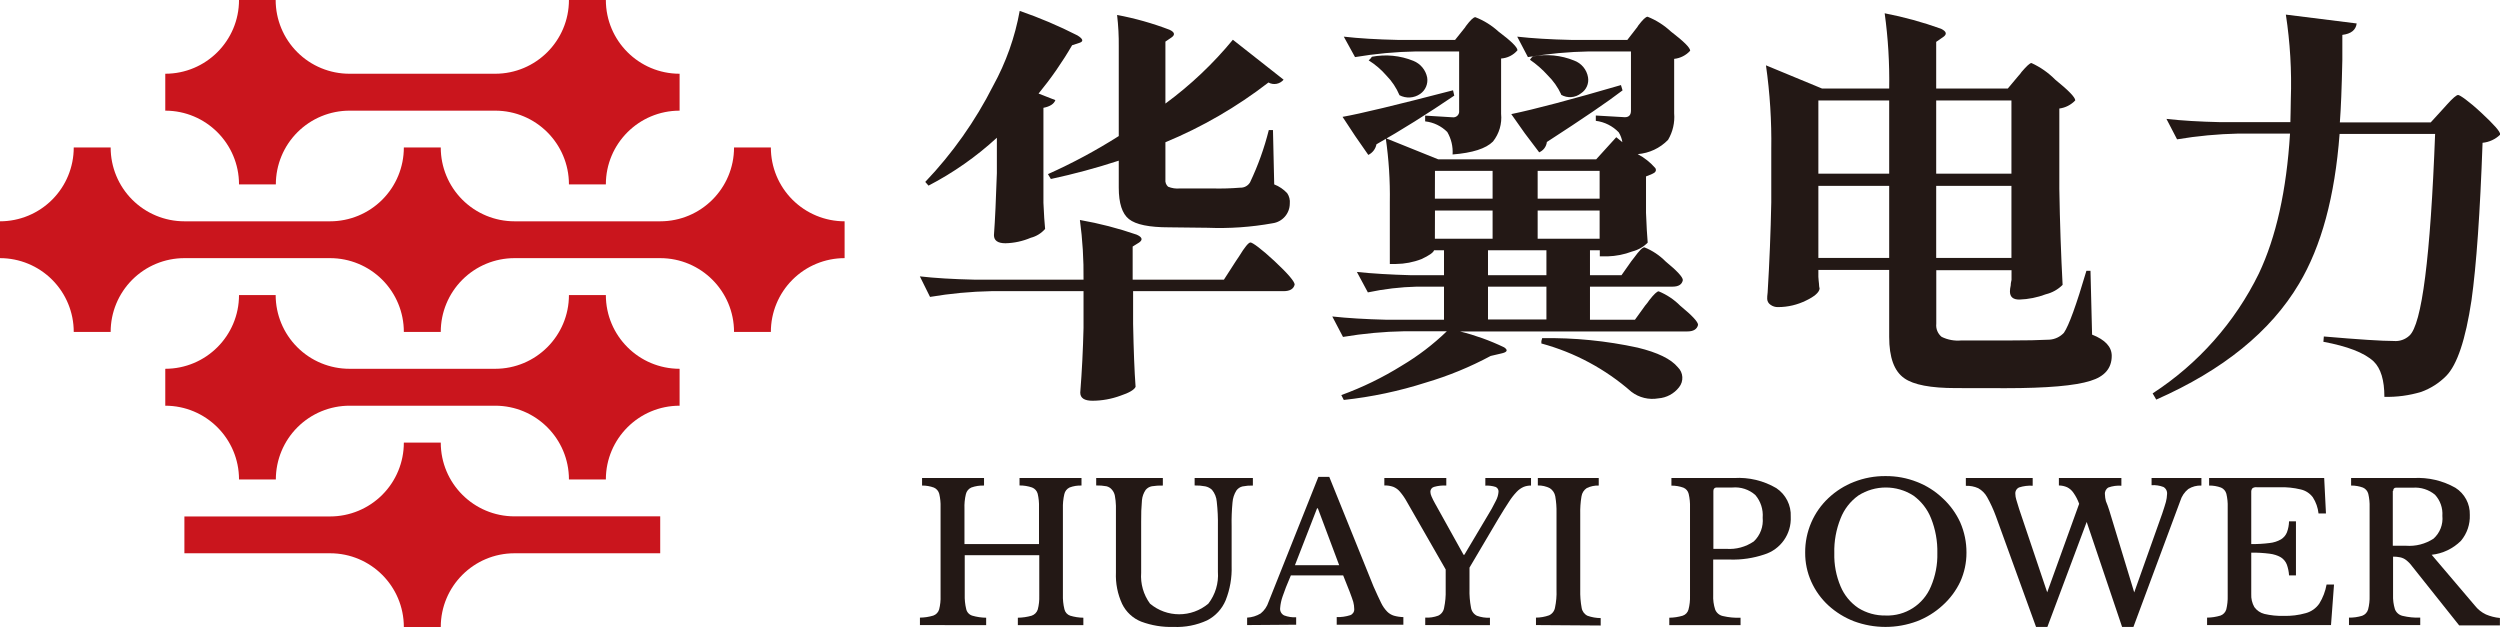
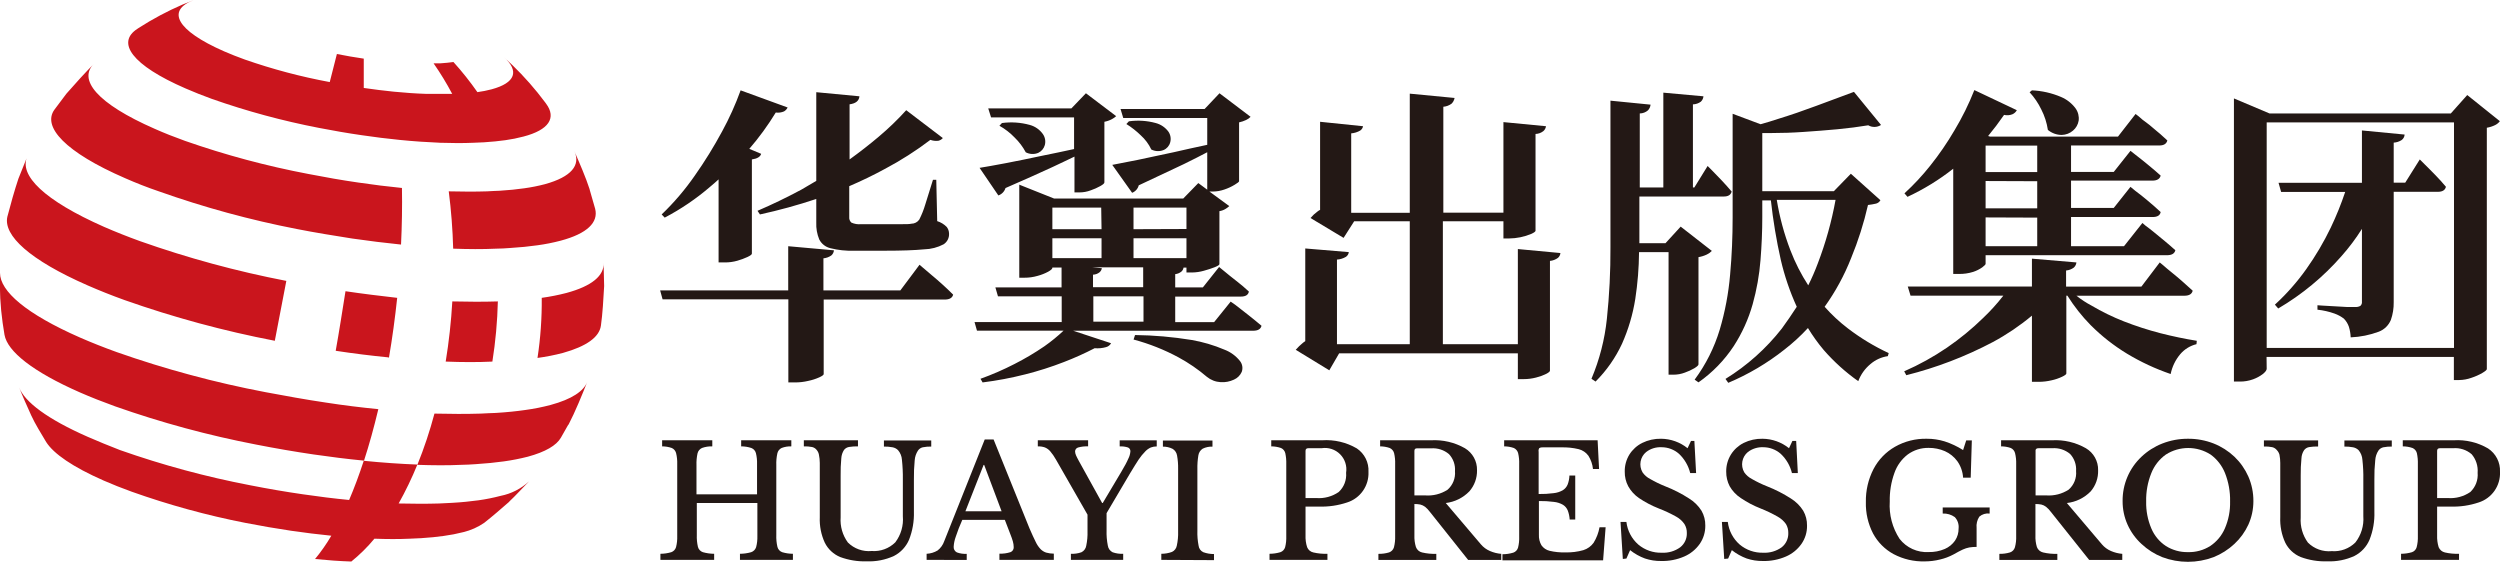
- <svg xmlns="http://www.w3.org/2000/svg" viewBox="0 0 282.41 70.82">
+ <svg xmlns="http://www.w3.org/2000/svg" viewBox="0 0 377.72 84.82">
  <defs>
    <style>.cls-1{fill:#ca151d;}.cls-2{fill:#231815;}</style>
  </defs>
  <g id="图层_2" data-name="图层 2">
    <g id="图层_1-2" data-name="图层 1">
-       <path class="cls-1" d="M49.79,50H45.62a8.33,8.33,0,0,1-8.33,8.34H20.83v4.16H37.29a8.33,8.33,0,0,1,8.33,8.33h4.17a8.33,8.33,0,0,1,8.33-8.33H74.58V58.33H58.12A8.33,8.33,0,0,1,49.79,50Z" />
-       <path class="cls-1" d="M68.44,33.33H64.27a8.33,8.33,0,0,1-8.33,8.33H39.48a8.33,8.33,0,0,1-8.34-8.33H27a8.33,8.33,0,0,1-8.33,8.33v4.17A8.33,8.33,0,0,1,27,54.16h4.16a8.33,8.33,0,0,1,8.34-8.33H55.94a8.33,8.33,0,0,1,8.33,8.33h4.17a8.33,8.33,0,0,1,8.33-8.33V41.66A8.33,8.33,0,0,1,68.44,33.33Z" />
-       <path class="cls-1" d="M27,20.83h4.16a8.33,8.33,0,0,1,8.34-8.33H55.94a8.33,8.33,0,0,1,8.33,8.33h4.17a8.33,8.33,0,0,1,8.33-8.33V8.33A8.33,8.33,0,0,1,68.44,0H64.27a8.33,8.33,0,0,1-8.33,8.33H39.48A8.33,8.33,0,0,1,31.14,0H27a8.33,8.33,0,0,1-8.33,8.33V12.5A8.33,8.33,0,0,1,27,20.83Z" />
-       <path class="cls-1" d="M87.08,16.66H82.92A8.34,8.34,0,0,1,74.58,25H58.12a8.33,8.33,0,0,1-8.33-8.34H45.62A8.33,8.33,0,0,1,37.29,25H20.83a8.33,8.33,0,0,1-8.33-8.34H8.33A8.33,8.33,0,0,1,0,25v4.16A8.33,8.33,0,0,1,8.33,37.5H12.5a8.33,8.33,0,0,1,8.33-8.34H37.29a8.33,8.33,0,0,1,8.33,8.34h4.17a8.33,8.33,0,0,1,8.33-8.34H74.58a8.34,8.34,0,0,1,8.34,8.34h4.16a8.33,8.33,0,0,1,8.33-8.34V25A8.33,8.33,0,0,1,87.08,16.66Z" />
-       <path class="cls-2" d="M123.42,45.27c-.92,0-1.39-.3-1.39-.92.19-2.4.31-4.84.37-7.3V32.89H112a47,47,0,0,0-6.94.65l-1.15-2.32q2.53.29,6.14.37H122.4a46,46,0,0,0-.41-6.74,41.48,41.48,0,0,1,6.42,1.66c.62.28.71.57.28.88l-.74.46v3.74h10.31l1.34-2.08c.09-.12.21-.3.37-.55.64-1.05,1.07-1.57,1.29-1.57s1.22.71,2.73,2.12,2.26,2.3,2.26,2.64c-.12.49-.54.74-1.25.74H128v3.7c.06,3,.15,5.36.28,7.11q-.24.51-1.71,1A9.26,9.26,0,0,1,123.42,45.27Zm-9.84-17.79c-.87,0-1.3-.31-1.3-.92.13-1.73.23-4.07.33-7v-4a35.81,35.81,0,0,1-7.72,5.41l-.37-.42a45.49,45.49,0,0,0,7.67-10.86,27.72,27.72,0,0,0,3-8.46A51,51,0,0,1,121.71,4c.65.4.72.68.23.84l-.83.27a41.28,41.28,0,0,1-3.79,5.46l1.9.74c-.16.43-.6.72-1.35.87v9.29c0,.37,0,.85,0,1.44.06,1.32.12,2.31.19,2.95a3.18,3.18,0,0,1-1.62,1A7.73,7.73,0,0,1,113.58,27.48Zm18.48-1.8q-3.37,0-4.53-.93c-.77-.61-1.15-1.8-1.15-3.55V18.15a76.55,76.55,0,0,1-7.67,2.07l-.33-.55a62.45,62.45,0,0,0,8-4.3V5.3a27.75,27.75,0,0,0-.19-3.61,34.17,34.17,0,0,1,5.92,1.67c.59.27.66.57.23.87l-.69.47v7a42.3,42.3,0,0,0,7.62-7.21L145,9a1.36,1.36,0,0,1-1.71.32,51,51,0,0,1-11.64,6.75v4.21a.93.93,0,0,0,.3.81,2.81,2.81,0,0,0,1.32.2H137a30,30,0,0,0,3.1-.09,1.23,1.23,0,0,0,1.11-.6,31.67,31.67,0,0,0,2.12-5.91h.47l.14,6.14a3.92,3.92,0,0,1,1.47,1A1.75,1.75,0,0,1,145.7,23a2.25,2.25,0,0,1-1.94,2.22,33.7,33.7,0,0,1-7.35.51Z" />
-       <path class="cls-2" d="M151.8,45.18l-.28-.55a36.5,36.5,0,0,0,6.84-3.33,27.64,27.64,0,0,0,5.08-3.88h-4.8a46.64,46.64,0,0,0-6.93.64l-1.21-2.31q2.55.28,6.15.37h6.47V32.38h-3.05a30.17,30.17,0,0,0-5.55.65l-1.24-2.31q2.53.27,6.14.37h3.7V28.27H162c-.09.27-.57.6-1.43,1a8.14,8.14,0,0,1-2.87.55H157v-7a45.27,45.27,0,0,0-.46-7.21L162.47,18h17.84l2.27-2.5.69.56a3,3,0,0,0-.41-1.11,4.34,4.34,0,0,0-2.59-1.3v-.6l3.28.19c.46,0,.69-.25.69-.74V5.81h-4.71a46.64,46.64,0,0,0-6.93.64l-1.21-2.31q2.55.29,6.15.37h6.29l1-1.29a1.61,1.61,0,0,0,.23-.33c.49-.64.84-1,1.06-1a8.49,8.49,0,0,1,2.63,1.67c1.45,1.11,2.18,1.83,2.18,2.17a2.83,2.83,0,0,1-1.81.92v6.15a5.06,5.06,0,0,1-.69,3A5.36,5.36,0,0,1,185,17.41,6.93,6.93,0,0,1,187,19c.15.28,0,.5-.37.65l-.69.28v2.59c0,.4,0,.91,0,1.52.06,1.48.12,2.61.19,3.37a3.71,3.71,0,0,1-1.76,1,8.46,8.46,0,0,1-2.77.55h-.88v-.69h-1.11v2.82h3.56l1.11-1.58c.06-.09.17-.23.32-.41.56-.77.94-1.16,1.16-1.16a7.11,7.11,0,0,1,2.4,1.6c1.29,1.06,1.94,1.76,1.94,2.1-.09.49-.48.74-1.15.74h-9.34v3.74h5.08l1.16-1.61a5,5,0,0,0,.46-.6c.53-.68.88-1,1.06-1a7.37,7.37,0,0,1,2.45,1.64c1.33,1.09,2,1.81,2,2.15-.12.49-.52.74-1.2.74h-25.7a25.81,25.81,0,0,1,5,1.8q.69.47-.33.69l-1.2.28a38.42,38.42,0,0,1-7.3,3A47,47,0,0,1,151.8,45.18Zm2.77-27.68-1.48-2.13-1.43-2.17q2.91-.51,12.48-3l.14.6q-4.58,3.11-8.79,5.5A1.69,1.69,0,0,1,154.57,17.5Zm9.52-.05a4.45,4.45,0,0,0-.6-2.54,4.17,4.17,0,0,0-2.5-1.2v-.65l3.1.19a.66.66,0,0,0,.74-.74V5.81H160a46.64,46.64,0,0,0-6.93.64L151.8,4.14q2.53.29,6.14.37h6.43l1-1.25a1.79,1.79,0,0,0,.23-.32c.49-.65.85-1,1.06-1a8.37,8.37,0,0,1,2.61,1.62c1.44,1.08,2.15,1.78,2.15,2.12a2.65,2.65,0,0,1-1.85.93v6.24a4.33,4.33,0,0,1-.92,3.14C167.85,16.79,166.34,17.27,164.09,17.45Zm-6-6.7a7.14,7.14,0,0,0-1.48-2.22,8.83,8.83,0,0,0-2-1.71l.19-.18.18-.23a8.32,8.32,0,0,1,4.67.46,2.56,2.56,0,0,1,1.57,1.89,1.89,1.89,0,0,1-.79,1.85A2.26,2.26,0,0,1,158.08,10.75Zm4,11.69h6.52V19.3H162.1Zm0,4.53h6.52V23.78H162.1Zm6,4.12h6.6V28.27h-6.6Zm0,5h6.6V32.38h-6.6Zm5.77-18.9-1.61-2.13-1.53-2.17q4-.83,12.39-3.28l.18.6q-2.4,1.85-8.55,5.83A1.44,1.44,0,0,1,173.84,17.22Zm2.5-6.52a7.37,7.37,0,0,0-1.53-2.17,11.25,11.25,0,0,0-2-1.75l.13-.19.19-.18a8.25,8.25,0,0,1,4.67.46,2.44,2.44,0,0,1,1.57,1.89,1.8,1.8,0,0,1-.79,1.81A2,2,0,0,1,176.34,10.7ZM173.7,22.44h7V19.3h-7Zm0,4.53h7V23.78h-7Zm10.59,17.29a25.55,25.55,0,0,0-10.17-5.46l0-.27.09-.33A47.08,47.08,0,0,1,185,39.27q3.38.82,4.53,2.21a1.68,1.68,0,0,1,.14,2.27A3.26,3.26,0,0,1,187.34,45,3.91,3.91,0,0,1,184.29,44.26Z" />
-       <path class="cls-2" d="M220.94,43.84q-4.26,0-5.82-1.11c-1.15-.8-1.71-2.35-1.71-4.67V30.49h-8v.78c0,.25.05.51.07.79a2.28,2.28,0,0,0,.07.55c-.06.43-.57.88-1.53,1.34a7.13,7.13,0,0,1-3.14.74,1.36,1.36,0,0,1-.9-.28.81.81,0,0,1-.35-.64c0-.16,0-.4.05-.74q.31-5.09.41-10.17v-6a60.69,60.69,0,0,0-.6-9.48L205.82,10h7.59a55.08,55.08,0,0,0-.51-8.5,43,43,0,0,1,6.37,1.75q.93.46.24.93l-.79.55V10h8.09L228,8.58a3.13,3.13,0,0,0,.37-.46c.56-.65.93-1,1.11-1A9.07,9.07,0,0,1,232.17,9c1.51,1.22,2.26,2,2.26,2.34a3,3,0,0,1-1.8.92v9.06c.06,3.82.19,7.44.37,10.86a4,4,0,0,1-1.89,1.06,9.3,9.3,0,0,1-3,.6c-.71,0-1.06-.3-1.06-.92q0-.28.09-.69c0-.25.06-.45.09-.61v-1.1h-8.5v6.05a1.68,1.68,0,0,0,.6,1.48,4.16,4.16,0,0,0,2.22.41H227q2.78,0,4.53-.09a2.45,2.45,0,0,0,1.62-.78q.83-1.2,2.54-7h.46l.18,7.21q2.22.87,2.22,2.4,0,2.09-2.4,2.82-2.59.83-9.57.83ZM205.41,19.62h8V11.35h-8Zm0,9.52h8V21h-8Zm13.31-9.52h8.5V11.35h-8.5Zm0,9.52h8.5V21h-8.5Z" />
-       <path class="cls-2" d="M243.58,45.14l-.41-.7a33.93,33.93,0,0,0,12-13.54q2.93-6.19,3.52-15.81h-5.83a48.21,48.21,0,0,0-6.93.65l-1.2-2.31q2.53.29,6.15.37h7.85c0-.55.05-1.42.05-2.59a51.52,51.52,0,0,0-.56-9.56l8,1q-.14,1.11-1.62,1.29c0,.65,0,1.59,0,2.82q-.1,4.75-.28,7.07h10.26l1.39-1.52.46-.51c.64-.71,1.06-1.07,1.25-1.07s1.17.66,2.61,2,2.15,2.13,2.15,2.47a3.3,3.3,0,0,1-2,.93q-.42,11.87-1.25,17.79-1,6.66-2.86,8.55a7.62,7.62,0,0,1-2.82,1.8,13.32,13.32,0,0,1-4.16.56c0-1.88-.4-3.21-1.21-4-1.07-1-3-1.72-5.68-2.22l.05-.6q5.91.51,7.9.51a2.3,2.3,0,0,0,1.76-.6q2.12-1.89,2.91-22.79H264.29q-.8,10.59-4.58,16.92Q254.91,40.14,243.58,45.14Z" />
-       <path class="cls-2" d="M103.92,70.61v-.84a5.44,5.44,0,0,0,1.51-.23,1.05,1.05,0,0,0,.66-.7,5.43,5.43,0,0,0,.16-1.53v-10a5.81,5.81,0,0,0-.15-1.53,1.06,1.06,0,0,0-.6-.7,3.77,3.77,0,0,0-1.34-.23V54h7v.85a3.88,3.88,0,0,0-1.43.22,1.08,1.08,0,0,0-.62.75,6,6,0,0,0-.16,1.64v4h8.42V57.3a5.81,5.81,0,0,0-.15-1.53,1.05,1.05,0,0,0-.63-.7,4.24,4.24,0,0,0-1.42-.23V54h7v.85a3.41,3.41,0,0,0-1.35.22,1.09,1.09,0,0,0-.59.75,6.47,6.47,0,0,0-.16,1.64v9.71a6.14,6.14,0,0,0,.17,1.65,1,1,0,0,0,.65.73,5.4,5.4,0,0,0,1.49.23v.84h-7.4v-.84a5.86,5.86,0,0,0,1.56-.23,1.09,1.09,0,0,0,.69-.7,5.37,5.37,0,0,0,.17-1.53v-4.6h-8.42v4.45a6.14,6.14,0,0,0,.17,1.65,1,1,0,0,0,.69.73,5.86,5.86,0,0,0,1.56.23v.84Z" />
-       <path class="cls-2" d="M139.13,59.45v4.47a9.65,9.65,0,0,1-.67,3.88,4.5,4.5,0,0,1-2.1,2.28,8.22,8.22,0,0,1-3.79.74,9.59,9.59,0,0,1-3.66-.6,4.07,4.07,0,0,1-2.15-2,7.7,7.7,0,0,1-.7-3.55V58.91c0-.72,0-1.31,0-1.78a7.38,7.38,0,0,0-.12-1.13,1.45,1.45,0,0,0-.32-.67,1.13,1.13,0,0,0-.63-.4,5.64,5.64,0,0,0-1.16-.09V54h7.53v.85a6.78,6.78,0,0,0-1.24.08,1.19,1.19,0,0,0-.7.41A2.46,2.46,0,0,0,129,56.5a23.41,23.41,0,0,0-.09,2.41V64.7a5.26,5.26,0,0,0,1,3.49,5.12,5.12,0,0,0,6.59,0,5.27,5.27,0,0,0,1.08-3.6V59.45a21.25,21.25,0,0,0-.13-2.78,2.38,2.38,0,0,0-.54-1.34,1.58,1.58,0,0,0-.75-.39,5.82,5.82,0,0,0-1.21-.1V54h6.58v.85a5.39,5.39,0,0,0-1.18.1,1.18,1.18,0,0,0-.68.46,2.91,2.91,0,0,0-.44,1.34A22.78,22.78,0,0,0,139.13,59.45Z" />
-       <path class="cls-2" d="M140.88,70.61v-.84a3.25,3.25,0,0,0,1.53-.47A2.73,2.73,0,0,0,143.3,68l5.63-14.13h1.23l5,12.38c.34.76.62,1.38.85,1.84a3.73,3.73,0,0,0,.69,1,1.83,1.83,0,0,0,.76.46,4.25,4.25,0,0,0,1.07.16v.86H151v-.86a4.56,4.56,0,0,0,1.54-.22.69.69,0,0,0,.44-.69,3.35,3.35,0,0,0-.11-.81c-.09-.28-.22-.66-.4-1.13L151.73,65h-5.91c-.43,1-.74,1.79-.93,2.37a5.17,5.17,0,0,0-.28,1.32.82.82,0,0,0,.45.83,3.32,3.32,0,0,0,1.36.21v.84Zm5.4-6.76h5l-2.41-6.43h-.09Z" />
-       <path class="cls-2" d="M161,70.61v-.84a3.66,3.66,0,0,0,1.46-.22,1.18,1.18,0,0,0,.67-.88,8.37,8.37,0,0,0,.18-2V64.33l-4.38-7.64a6.77,6.77,0,0,0-.79-1.15,1.91,1.91,0,0,0-.76-.55,2.77,2.77,0,0,0-1-.15V54h7v.85A4.18,4.18,0,0,0,162,55a.56.56,0,0,0-.42.55,1.4,1.4,0,0,0,.13.53,8,8,0,0,0,.39.78l3.23,5.81h.09l2.57-4.32a19.57,19.57,0,0,0,1-1.8,2.54,2.54,0,0,0,.29-1,.55.55,0,0,0-.32-.54,3.15,3.15,0,0,0-1.17-.15V54h5.16v.85a2.23,2.23,0,0,0-.83.15,2.39,2.39,0,0,0-.78.55,7.2,7.2,0,0,0-.88,1.13c-.33.49-.72,1.13-1.2,1.92l-3.26,5.52v2.4a9.87,9.87,0,0,0,.17,2.12,1.24,1.24,0,0,0,.67.92,3.72,3.72,0,0,0,1.47.22v.84Z" />
-       <path class="cls-2" d="M173.51,70.61v-.84a4.48,4.48,0,0,0,1.48-.26,1.18,1.18,0,0,0,.67-.87,8.08,8.08,0,0,0,.17-2V57.94a9.65,9.65,0,0,0-.14-1.87,1.39,1.39,0,0,0-.61-.92,2.87,2.87,0,0,0-1.36-.31V54h6.88v.85a2.84,2.84,0,0,0-1.36.29,1.36,1.36,0,0,0-.59.94,10.51,10.51,0,0,0-.14,2v8.54a10,10,0,0,0,.16,2.05,1.21,1.21,0,0,0,.66.89,4.55,4.55,0,0,0,1.49.26v.84Z" />
-       <path class="cls-2" d="M202.29,58.37a4.25,4.25,0,0,1-3,4.27,11.07,11.07,0,0,1-3.86.57h-1.9v4a4.61,4.61,0,0,0,.22,1.64,1.2,1.2,0,0,0,.87.74,7.37,7.37,0,0,0,2,.19v.84h-8.05v-.84a5.52,5.52,0,0,0,1.52-.23,1,1,0,0,0,.65-.7,5.37,5.37,0,0,0,.17-1.53v-10a5.81,5.81,0,0,0-.15-1.53,1,1,0,0,0-.59-.7,3.89,3.89,0,0,0-1.36-.23V54h7.08a8.4,8.4,0,0,1,4.77,1.14A3.67,3.67,0,0,1,202.29,58.37Zm-8.74-2.91V62H195a4.88,4.88,0,0,0,3.12-.84,3.27,3.27,0,0,0,1-2.68,3.52,3.52,0,0,0-.83-2.56,3.44,3.44,0,0,0-2.58-.85h-1.83C193.68,55.09,193.55,55.22,193.55,55.46Z" />
-       <path class="cls-2" d="M213,53.78a9.46,9.46,0,0,1,3.55.66,8.84,8.84,0,0,1,2.89,1.83,8.51,8.51,0,0,1,2,2.75,8.42,8.42,0,0,1,.7,3.41,7.88,7.88,0,0,1-.7,3.28,8.44,8.44,0,0,1-2,2.68,9.08,9.08,0,0,1-2.89,1.79,10.22,10.22,0,0,1-7.12,0,9.19,9.19,0,0,1-2.89-1.79,8.23,8.23,0,0,1-1.93-2.68,7.87,7.87,0,0,1-.69-3.28,8.41,8.41,0,0,1,.69-3.41,8.3,8.3,0,0,1,1.93-2.75,8.94,8.94,0,0,1,2.89-1.83A9.52,9.52,0,0,1,213,53.78Zm0,15.75a5.32,5.32,0,0,0,5.13-3.29,9,9,0,0,0,.72-3.75,10,10,0,0,0-.71-3.94,5.79,5.79,0,0,0-2-2.57,5.77,5.77,0,0,0-6.22,0,5.74,5.74,0,0,0-2,2.58,9.85,9.85,0,0,0-.71,3.93,9,9,0,0,0,.71,3.75,5.5,5.5,0,0,0,2,2.44A5.61,5.61,0,0,0,213,69.53Z" />
-       <path class="cls-2" d="M238.28,57.68l2.81,9.24L244.26,58c.18-.52.32-1,.41-1.3a4.06,4.06,0,0,0,.13-.88.83.83,0,0,0-.41-.81,3.18,3.18,0,0,0-1.34-.2V54h5.63v.85a2.58,2.58,0,0,0-1.48.39,2.75,2.75,0,0,0-.91,1.35L241,70.82h-1.28l-4-11.86-4.44,11.86H230l-4.53-12.49a15.19,15.19,0,0,0-1-2.18,2.56,2.56,0,0,0-1-1,3.12,3.12,0,0,0-1.4-.27V54h7.55v.87a4.18,4.18,0,0,0-1.53.19.73.73,0,0,0-.43.73,2.33,2.33,0,0,0,.11.66c.07.24.18.59.32,1.05l3.17,9.41,3.61-10a5.25,5.25,0,0,0-.65-1.25,1.86,1.86,0,0,0-.71-.62,2.36,2.36,0,0,0-.93-.2V54h7.06v.87a3.52,3.52,0,0,0-1.47.2.79.79,0,0,0-.39.77,3.54,3.54,0,0,0,.11.77Q238.09,57.07,238.28,57.68Z" />
-       <path class="cls-2" d="M254.31,55.59v5.87a14.8,14.8,0,0,0,2.09-.12,3.27,3.27,0,0,0,1.27-.41,1.67,1.67,0,0,0,.67-.79,3.8,3.8,0,0,0,.24-1.25h.78V65h-.78a4.34,4.34,0,0,0-.26-1.25,1.7,1.7,0,0,0-.66-.79,3.39,3.39,0,0,0-1.26-.41,14.8,14.8,0,0,0-2.09-.12v4.68a2.71,2.71,0,0,0,.35,1.47,2,2,0,0,0,1.13.77,8.31,8.31,0,0,0,2.17.22,8.21,8.21,0,0,0,2.52-.31A2.72,2.72,0,0,0,262,68.18a6.15,6.15,0,0,0,.82-2.15h.84l-.34,4.58h-14v-.84a5.44,5.44,0,0,0,1.51-.23,1.05,1.05,0,0,0,.66-.7,5.83,5.83,0,0,0,.16-1.53v-10a5.81,5.81,0,0,0-.15-1.53,1.06,1.06,0,0,0-.6-.7,3.78,3.78,0,0,0-1.35-.23V54h13l.2,4h-.84a4.21,4.21,0,0,0-.64-1.82,2.36,2.36,0,0,0-1.36-.89,9.16,9.16,0,0,0-2.41-.25h-2.59a.71.71,0,0,0-.46.11A.61.61,0,0,0,254.31,55.59Z" />
-       <path class="cls-2" d="M279,58.16a4.3,4.3,0,0,1-1,2.93,5.52,5.52,0,0,1-3.31,1.58l4.88,5.74a3.47,3.47,0,0,0,1.25,1,5.24,5.24,0,0,0,1.58.4v.84h-4.6l-5.31-6.67a3.6,3.6,0,0,0-.68-.71,1.66,1.66,0,0,0-.66-.31,3.86,3.86,0,0,0-.82-.08V67.2a4.88,4.88,0,0,0,.21,1.62,1.22,1.22,0,0,0,.86.75,7.45,7.45,0,0,0,2,.2v.84h-8.05v-.84a4.78,4.78,0,0,0,1.49-.21,1.08,1.08,0,0,0,.67-.71,5.45,5.45,0,0,0,.17-1.54v-10a5.81,5.81,0,0,0-.15-1.53,1.06,1.06,0,0,0-.6-.7,3.77,3.77,0,0,0-1.34-.23V54h7.07a8.59,8.59,0,0,1,4.71,1.1A3.49,3.49,0,0,1,279,58.16Zm-8.7-2.7v6.19h1.49a5,5,0,0,0,3.11-.8,3.05,3.05,0,0,0,1-2.58,3.19,3.19,0,0,0-.83-2.38,3.51,3.51,0,0,0-2.5-.8h-1.92C270.47,55.09,270.34,55.22,270.34,55.46Z" />
+       <path class="cls-1" d="M58.72,54c-2.64-.26-5.33-.59-8-1,.54-3,1-6,1.48-9,2.63.39,5.25.71,7.81,1-.32,3-.73,6.06-1.25,9.08M91.28,43.25l-.09-3.55c.13,1.93-1.75,3.52-5.6,4.56a32.56,32.56,0,0,1-3.74.74,56.6,56.6,0,0,1-.64,9.08,32,32,0,0,0,3.85-.76c3.56-1,5.48-2.38,5.73-4.11s.39-4.17.49-6M74.39,54.64a68.24,68.24,0,0,0,.83-9.1c-2.18.07-4.48.06-6.88,0a87.76,87.76,0,0,1-1,9.09c2.47.1,4.84.11,7.07,0M55,69.59c.78-2.39,1.5-5,2.16-7.77-2.61-.26-5.27-.58-7.95-1-3-.44-6.05-1-9.05-1.56A154.84,154.84,0,0,1,17.64,53.2Q14.7,52.14,12.09,51C3.94,47.42,0,44,0,41.23v.08a43.64,43.64,0,0,0,.4,7.48l.28,1.8c.45,2.5,4.24,5.56,11.42,8.71,1.65.72,3.42,1.42,5.28,2.09a148.71,148.71,0,0,0,21.37,5.79c2.86.56,5.75,1.06,8.61,1.48,2.55.37,5.09.69,7.57.93m22,6.2c.94-.86,2.07-2.13,3-3.06a8.82,8.82,0,0,1-4.3,2.19,28.9,28.9,0,0,1-3.34.67c-1.19.16-2.5.3-3.93.38l-2,.1c-1.94.06-4,.05-6.13,0a52.73,52.73,0,0,0,2.83-5.88c-2.6-.1-5.32-.29-8.1-.57-.7,2.14-1.44,4.12-2.21,5.92-2.28-.22-4.62-.51-7-.86-2.64-.38-5.3-.84-7.94-1.36A136.63,136.63,0,0,1,18.13,68Q15.55,67,13.26,66c-6.1-2.68-9.54-5.28-10.37-7.47.5,1.3,1.27,3,1.84,4.26s1.56,2.83,2.25,4c1.12,1.76,4,3.76,8.69,5.82,1.32.58,2.74,1.14,4.23,1.68A120,120,0,0,0,37.07,79c2.3.45,4.62.85,6.91,1.19,2.05.3,4.09.55,6.08.75a26.89,26.89,0,0,1-2.46,3.52c1.88.19,3.72.32,5.48.38a24.62,24.62,0,0,0,3.49-3.45c1.86.07,3.65.08,5.34,0l1.73-.08c1.25-.08,2.39-.19,3.42-.34A25.34,25.34,0,0,0,70,80.4,9.51,9.51,0,0,0,73.15,79c1.18-.92,2.69-2.23,3.82-3.22M89.09,28.61c-.57-1.78-1.57-4.07-2.32-5.79,1,2.14-.45,3.9-4.41,5a26.71,26.71,0,0,1-3.16.63c-1.12.16-2.36.29-3.72.37-.61,0-1.24.07-1.88.09-1.84.06-3.78.05-5.8,0a86.31,86.31,0,0,1,.67,8.66c2.26.08,4.43.1,6.48,0,.72,0,1.41-.05,2.1-.1,1.51-.09,2.9-.23,4.15-.41a29.18,29.18,0,0,0,3.52-.7c4-1.07,5.72-2.76,5.2-4.82l-.83-2.89m-3.2,35.52c1-1.9,2.08-4.56,2.87-6.56-.52,1.48-2.38,2.71-5.56,3.57a31.24,31.24,0,0,1-3.81.76c-1.36.2-2.85.35-4.49.45-.73,0-1.49.08-2.26.1-2.21.07-4.56.06-7,0a65.59,65.59,0,0,1-2.58,7.74c2.32.08,4.55.1,6.65,0,.73,0,1.45-.06,2.15-.1,1.56-.1,3-.24,4.27-.42A33.07,33.07,0,0,0,79.75,69c2.65-.72,4.33-1.7,5-2.88l1.1-1.94M41.53,51.44c.57-3,1.15-6,1.73-9a153.77,153.77,0,0,1-22.09-6c-1.91-.69-3.74-1.42-5.44-2.16-9.06-4-12.9-7.8-11.61-10.62L2.78,27c-.57,1.7-1.22,4-1.67,5.75-.63,2.83,3.38,6.53,12.11,10.36,1.76.77,3.63,1.52,5.61,2.23a157.86,157.86,0,0,0,22.7,6.15M60.59,37c.14-2.94.19-5.82.14-8.6-2.17-.22-4.38-.49-6.6-.82-2.5-.36-5-.8-7.51-1.29a129.58,129.58,0,0,1-18.65-5c-1.62-.58-3.16-1.19-4.6-1.83-8.7-3.81-11.69-7.46-9.11-9.89-1.32,1.33-3,3.17-4.23,4.59l-1.8,2.4C6.34,19.15,9.86,23,18.9,26.92c1.61.71,3.33,1.39,5.13,2A145,145,0,0,0,44.84,34.6c2.79.55,5.6,1,8.38,1.44,2.49.36,5,.67,7.37.91M77.44,9.86,76.12,8.62c2.38,2.12,1.75,3.9-1.83,4.87a17.17,17.17,0,0,1-2.16.43,46.32,46.32,0,0,0-3.62-4.55c-.61.09-1.28.15-2,.2l-1,0a43.85,43.85,0,0,1,2.81,4.61c-1.26,0-2.59,0-4,0-1.55-.05-3.18-.17-4.84-.33-1.48-.15-3-.34-4.52-.56,0-1.57,0-3.05,0-4.43-1.35-.2-2.71-.43-4.06-.7-.35,1.32-.71,2.74-1.08,4.24A87.23,87.23,0,0,1,37,9c-1.11-.4-2.17-.82-3.16-1.25-7.22-3.17-8.7-6.17-4.6-7.72L27.6.68a46.35,46.35,0,0,0-6.66,3.55l-.19.13c-3.21,2.08-.83,5.48,7.28,9q1.88.82,4,1.59a114,114,0,0,0,16.14,4.37c2.16.42,4.34.8,6.5,1.11,1.93.29,3.84.52,5.72.71,2.1.21,4.15.35,6.12.43,1.75.06,3.43.07,5,0l1.63-.07c1.18-.08,2.25-.18,3.22-.32a22.81,22.81,0,0,0,2.74-.55c3.82-1,5-2.81,3.42-4.95l-.13-.18a46.64,46.64,0,0,0-5-5.69" />
+       <path class="cls-2" d="M126,37.82a1.17,1.17,0,0,1-.39.77,2.45,2.45,0,0,1-1.2.44v4.85h11.62L138.93,40l.51.44c.35.31.8.69,1.34,1.14s1.1.93,1.67,1.45,1.08,1,1.56,1.49c-.13.5-.56.74-1.29.74H124.45V56.52c0,.12-.22.29-.66.49a8.11,8.11,0,0,1-1.68.54,8.57,8.57,0,0,1-2,.23h-1V45.23h-19l-.37-1.35h19.35V37.2Zm-11-14.58c-.12.45-.59.73-1.4.85V38.32c0,.14-.25.31-.67.51a10.31,10.31,0,0,1-1.52.56,6.66,6.66,0,0,1-1.9.26h-.94V27.1c-.41.38-.84.76-1.28,1.12a36.56,36.56,0,0,1-6.86,4.66l-.46-.48a38.6,38.6,0,0,0,5-5.86,65.9,65.9,0,0,0,4.13-6.68,44.7,44.7,0,0,0,2.8-6.21L119,16.24a1.34,1.34,0,0,1-.54.59,2.29,2.29,0,0,1-1.25.17,41.31,41.31,0,0,1-4,5.49Zm27.45-2.38a1.27,1.27,0,0,1-.68.41,2.54,2.54,0,0,1-1.2-.14,50,50,0,0,1-6.91,4.41q-2.53,1.38-5.35,2.59v4.66a1,1,0,0,0,.32.84,2.85,2.85,0,0,0,1.47.24h4.09l2.11,0c.62,0,1.09,0,1.4-.07a1.46,1.46,0,0,0,1.19-.62,13.54,13.54,0,0,0,.91-2.29c.35-1.1.74-2.35,1.16-3.72h.5l.14,6.24a3.46,3.46,0,0,1,1.44.88,1.68,1.68,0,0,1,.35,1,1.81,1.81,0,0,1-.82,1.62,6.61,6.61,0,0,1-2.93.76q-2.13.21-5.94.21H129a12.74,12.74,0,0,1-3.53-.38,2.56,2.56,0,0,1-1.69-1.32,6,6,0,0,1-.45-2.57V30.06a83,83,0,0,1-8.51,2.34l-.37-.55q3.33-1.43,6.61-3.19c.77-.44,1.52-.89,2.27-1.33V13.93l6.52.62c-.06.69-.56,1.09-1.49,1.21v8.33q2.34-1.69,4.41-3.44a42.46,42.46,0,0,0,4.15-4Z" />
+       <path class="cls-2" d="M182,16.47l2.25-2.38,4.7,3.56a2.21,2.21,0,0,1-.68.48,5.07,5.07,0,0,1-1.06.36v8.89c0,.09-.22.27-.66.53a7.72,7.72,0,0,1-1.55.72,5.42,5.42,0,0,1-1.74.31h-.53l3,2.2a3.49,3.49,0,0,1-.56.42,2.44,2.44,0,0,1-.93.34v8c0,.13-.24.28-.71.47a16,16,0,0,1-1.65.54,6.83,6.83,0,0,1-1.77.26h-.85v-.74h-.44a1,1,0,0,1-.32.6,1.8,1.8,0,0,1-.94.39v2h4.18l2.45-3.08L185,41c.49.41,1.08.89,1.79,1.44s1.34,1.08,1.9,1.61c-.09.51-.5.76-1.21.76h-9.92v3.86h5.88l2.5-3.1.78.55,1.88,1.47c.72.56,1.38,1.11,2,1.63q-.18.75-1.26.75H162.14l5.73,1.89a1.21,1.21,0,0,1-.77.59,4.78,4.78,0,0,1-1.71.16,46,46,0,0,1-4.65,2.09,49.32,49.32,0,0,1-5.83,1.86,52.46,52.46,0,0,1-6.45,1.22l-.32-.55A43.15,43.15,0,0,0,153.27,55a40.38,40.38,0,0,0,4.51-2.67,26.29,26.29,0,0,0,2.91-2.37H147.61l-.37-1.3h13.17V44.77h-9.63l-.39-1.35h10v-3H159v.05c0,.15-.21.34-.63.58a7.41,7.41,0,0,1-1.6.63,7,7,0,0,1-2,.28H154V27.9L159.27,30h19.5l2.28-2.34,1.35,1V23c-1,.53-2.19,1.13-3.53,1.79L172.05,28a1.65,1.65,0,0,1-1,1.13l-3-4.22c.94-.17,2.23-.42,3.84-.75L177.33,23q2.47-.57,5.07-1.12V17.83H169.71l-.41-1.36Zm-20.13-.09,2.2-2.29,4.57,3.46A3,3,0,0,1,168,18a3.92,3.92,0,0,1-1.14.4v9.16c0,.14-.2.32-.61.55a8.8,8.8,0,0,1-1.46.65,4.8,4.8,0,0,1-1.69.31h-.76V23.66c-1,.47-2.06,1-3.28,1.56q-3,1.39-7.14,3.19a1.72,1.72,0,0,1-1.08,1.12L148,25.36c1-.16,2.27-.39,3.92-.7s3.5-.7,5.59-1.14c1.56-.31,3.15-.65,4.77-1V17.74H149.74l-.43-1.36Zm-10.49,2.21a10.47,10.47,0,0,1,4.19.28,3.57,3.57,0,0,1,2,1.39,2,2,0,0,1,.29,1.66,1.85,1.85,0,0,1-1,1.18,2.23,2.23,0,0,1-1.88-.09,8.92,8.92,0,0,0-1.68-2.23A9.84,9.84,0,0,0,151,19Zm15,12.78H159v3.26h7.43ZM159,39h7.43V36H159Zm7.48,1.52a1.05,1.05,0,0,1-.34.61,1.65,1.65,0,0,1-1,.37v1.89h7.58v-3H165Zm-1.29,8.08h7.58V44.77h-7.58Zm5.37-30.27a10.08,10.08,0,0,1,4.06.26,3.49,3.49,0,0,1,1.92,1.31,1.94,1.94,0,0,1,.26,1.62,1.73,1.73,0,0,1-1,1.15,2.24,2.24,0,0,1-1.85-.08,6.77,6.77,0,0,0-1.6-2.15,12.59,12.59,0,0,0-2.17-1.7Zm8.7,16.27V31.37h-8v3.26Zm-8,4.4h8V36h-8Zm.23,11.62a57.33,57.33,0,0,1,8.51.74A22.39,22.39,0,0,1,185,52.83a5.47,5.47,0,0,1,2.35,1.72,1.71,1.71,0,0,1,.26,1.64,2.28,2.28,0,0,1-1.18,1.17,4.09,4.09,0,0,1-2,.38,3.6,3.6,0,0,1-2.09-.81A24.85,24.85,0,0,0,178.07,54a31.26,31.26,0,0,0-6.8-2.7Z" />
+       <path class="cls-2" d="M203.79,38.09a1,1,0,0,1-.43.71,3,3,0,0,1-1.36.42V52H213V33.43h-8.4L203,35.94l-5-3a6,6,0,0,1,1.08-1,1.62,1.62,0,0,1,.37-.23V18.4l6.49.67a1,1,0,0,1-.42.65,3.22,3.22,0,0,1-1.37.43v12H213v-18l6.77.65a1.63,1.63,0,0,1-.45.86,2.42,2.42,0,0,1-1.25.47v16h9.08V18.45l6.43.62a1.17,1.17,0,0,1-.4.74,2,2,0,0,1-1.18.43V34.86c0,.12-.21.28-.62.47a8.93,8.93,0,0,1-3.4.7h-.83v-2.6H218V52h11.33V37.63l6.43.6a1.08,1.08,0,0,1-.37.73,2.41,2.41,0,0,1-1.21.46V56c0,.13-.2.3-.59.5a7.51,7.51,0,0,1-1.5.54,7.36,7.36,0,0,1-1.86.24h-.9v-3.9h-27l-1.49,2.57-5.07-3.1a8.39,8.39,0,0,1,1.12-1.08,3.43,3.43,0,0,0,.32-.23v-14Z" />
+       <path class="cls-2" d="M251.64,36.74l2.29-2.5,4.71,3.67a2.55,2.55,0,0,1-.75.54,4.75,4.75,0,0,1-1.27.4v16.2c0,.14-.21.33-.61.58a8.33,8.33,0,0,1-1.46.67,4.81,4.81,0,0,1-1.7.31h-.75V38.09h-4.46a49.19,49.19,0,0,1-.57,7.09,27.06,27.06,0,0,1-2,6.75,19.91,19.91,0,0,1-4,5.72l-.62-.42a31.76,31.76,0,0,0,2.33-9.06,98.46,98.46,0,0,0,.54-10.79V15.21l6.06.6a1.45,1.45,0,0,1-.39.86,1.91,1.91,0,0,1-1.24.47V28.32h3.56V14l6.06.55a1.25,1.25,0,0,1-.39.81,2.12,2.12,0,0,1-1.2.41V28.32H256l2-3.24.67.67c.39.39.88.89,1.44,1.49s1.07,1.16,1.52,1.7c-.12.5-.52.75-1.17.75H247.69v7.05ZM284.2,18.88a1.84,1.84,0,0,1-1.93.05c-1.43.24-3,.44-4.67.6s-3.36.28-5.06.4-3.29.17-4.79.17h-1.49v8.79h10.81l2.57-2.64,4.47,4a1.07,1.07,0,0,1-.65.51,10.13,10.13,0,0,1-1.23.21A50.48,50.48,0,0,1,279.68,39a34,34,0,0,1-4,7.35,24.91,24.91,0,0,0,3.53,3.28,33.32,33.32,0,0,0,6.15,3.72l-.13.46A5.15,5.15,0,0,0,282.61,55a6.15,6.15,0,0,0-1.85,2.59,29.41,29.41,0,0,1-5.21-4.7,26.07,26.07,0,0,1-2.39-3.33,28.92,28.92,0,0,1-3.58,3.28,36.58,36.58,0,0,1-8.46,5l-.42-.59a32.42,32.42,0,0,0,8.52-7.62c.78-1.07,1.53-2.17,2.25-3.28a37.57,37.57,0,0,1-2.41-7.07,81.79,81.79,0,0,1-1.5-9h-1.3v2.59c0,2.07-.09,4.21-.27,6.44a34.8,34.8,0,0,1-1.18,6.64,23.29,23.29,0,0,1-2.87,6.35,20.37,20.37,0,0,1-5.32,5.47l-.58-.41a24.7,24.7,0,0,0,3.79-7.55,41.61,41.61,0,0,0,1.57-8.32c.26-2.87.38-5.74.38-8.62V17.19L266,18.77c.88-.24,1.79-.52,2.73-.83q2.73-.84,5.67-1.94l5.71-2.12Zm-11,24.24a33.43,33.43,0,0,0,1.45-3.33,53.48,53.48,0,0,0,2.68-9.59h-8.88a38.49,38.49,0,0,0,2.06,7.62A28.3,28.3,0,0,0,273.21,43.12Z" />
+       <path class="cls-2" d="M313.72,39.65a1.21,1.21,0,0,1-.38.77,2.3,2.3,0,0,1-1.18.45V43.3h11.38l2.77-3.65.51.42c.32.29.74.64,1.26,1.06s1.07.88,1.64,1.38,1.1,1,1.57,1.41c-.12.51-.54.76-1.26.76H313.72A14.77,14.77,0,0,0,316,46.17a34.32,34.32,0,0,0,4.9,2.39,49,49,0,0,0,5.5,1.78q2.82.72,5.51,1.15l-.05.51a4.68,4.68,0,0,0-2.45,1.51,6.73,6.73,0,0,0-1.45,3,34.25,34.25,0,0,1-6.59-3.07,29.13,29.13,0,0,1-5.5-4.32,26,26,0,0,1-3.51-4.45h-.16V56.43c0,.12-.22.29-.64.49a7.34,7.34,0,0,1-1.59.54,8.52,8.52,0,0,1-1.95.23H307v-10a35.31,35.31,0,0,1-5.92,4,58.54,58.54,0,0,1-13.06,5l-.32-.59a39.68,39.68,0,0,0,6.47-3.58,41,41,0,0,0,5.46-4.48,30.16,30.16,0,0,0,3.05-3.37H288.66l-.42-1.38H307V39.08Zm-9-23a1.39,1.39,0,0,1-.68.62,2.11,2.11,0,0,1-1.25.09c-.78,1.13-1.59,2.2-2.41,3.19l.3.09H320l2.66-3.42.48.37c.31.29.72.64,1.24,1s1,.85,1.59,1.31,1,.91,1.49,1.32c-.13.51-.53.76-1.22.76H312.91v4h6.45l2.53-3.19.75.59c.54.42,1.17.91,1.88,1.5s1.37,1.13,1.93,1.65c-.12.5-.54.76-1.26.76H312.91v4.13h6.45l2.53-3.19.75.62c.54.39,1.17.89,1.88,1.49s1.37,1.16,1.93,1.7c-.09.5-.5.75-1.21.75H312.91V37.2h8l2.78-3.51.48.41c.34.24.77.58,1.29,1l1.63,1.34c.56.47,1.09.92,1.58,1.37q-.18.75-1.26.75H300v1.31c0,.09-.17.27-.5.52a5.19,5.19,0,0,1-1.38.69,6.85,6.85,0,0,1-2.16.31h-.85V25.49a35.17,35.17,0,0,1-6.91,4.25l-.46-.53a36,36,0,0,0,3.88-4.16,44.61,44.61,0,0,0,3.68-5.36,41,41,0,0,0,3-6.08ZM300,22v4h7.8V22Zm0,5.35v4.13h7.8V27.38Zm0,5.5V37.2h7.8V32.88ZM307,13.65a12.63,12.63,0,0,1,4.4,1,5.28,5.28,0,0,1,2.19,1.72,2.61,2.61,0,0,1,.47,1.86,2.48,2.48,0,0,1-.85,1.5,2.7,2.7,0,0,1-1.71.66,3.31,3.31,0,0,1-2.09-.76,10,10,0,0,0-1-3.1,10.53,10.53,0,0,0-1.76-2.59Z" />
+       <path class="cls-2" d="M342.47,55.72c0,.21-.19.47-.58.79a5.58,5.58,0,0,1-1.48.8,5.71,5.71,0,0,1-2,.34h-.89V14.87l5.37,2.27h27.4l2.48-2.78,4.93,3.95a2,2,0,0,1-.72.59,4.48,4.48,0,0,1-1.25.4V55.76c0,.13-.23.32-.68.59a8.72,8.72,0,0,1-1.64.73,5.73,5.73,0,0,1-1.86.34h-.8V53.93h-28.3Zm28.3-3.15V18.49h-28.3V52.57Zm-7.46-32.24a1.1,1.1,0,0,1-.45.83,2.49,2.49,0,0,1-1.2.39V27.6h1.74l2.2-3.51.72.72c.47.45,1,1,1.61,1.62s1.15,1.23,1.62,1.79c-.12.51-.53.76-1.22.76h-6.67V45.67a7.71,7.71,0,0,1-.43,2.67,3.21,3.21,0,0,1-1.81,1.77,13.77,13.77,0,0,1-4.26.86,6.28,6.28,0,0,0-.27-1.6,3.29,3.29,0,0,0-.76-1.23,5.29,5.29,0,0,0-1.4-.76,11.26,11.26,0,0,0-2.59-.59v-.67l.71.05,1.76.1,1.93.11c.61,0,1,0,1.29,0a1.34,1.34,0,0,0,.8-.17.74.74,0,0,0,.23-.63v-11a31.13,31.13,0,0,1-3.1,4.13,38.91,38.91,0,0,1-9.55,7.9l-.5-.58a34,34,0,0,0,4.74-5.37,43.09,43.09,0,0,0,3.71-6.29A47.43,47.43,0,0,0,354.33,29h-9.68l-.39-1.38h12.6V19.71Z" />
+       <path class="cls-2" d="M99.78,84.59v-.92a5.82,5.82,0,0,0,1.64-.24,1.14,1.14,0,0,0,.72-.76,5.85,5.85,0,0,0,.18-1.67V70.11a6.09,6.09,0,0,0-.17-1.65,1.16,1.16,0,0,0-.64-.77,4.45,4.45,0,0,0-1.47-.25v-.92h7.58v.92a4.21,4.21,0,0,0-1.55.24,1.19,1.19,0,0,0-.68.81,7.2,7.2,0,0,0-.16,1.79v4.41h9.15V70.11a6.09,6.09,0,0,0-.17-1.65,1.14,1.14,0,0,0-.68-.77,4.91,4.91,0,0,0-1.55-.25v-.92h7.58v.92a3.76,3.76,0,0,0-1.46.24,1.18,1.18,0,0,0-.65.81,7.2,7.2,0,0,0-.16,1.79V80.83a6.79,6.79,0,0,0,.17,1.8,1.14,1.14,0,0,0,.72.8,5.78,5.78,0,0,0,1.62.24v.92h-8v-.92a6.31,6.31,0,0,0,1.69-.24,1.18,1.18,0,0,0,.75-.76,5.78,5.78,0,0,0,.19-1.67V76h-9.15v4.83a6.79,6.79,0,0,0,.17,1.8,1.14,1.14,0,0,0,.75.8,6.46,6.46,0,0,0,1.7.24v.92Z" />
+       <path class="cls-2" d="M138.08,72.46v4.85a10.71,10.71,0,0,1-.73,4.23A4.93,4.93,0,0,1,135.06,84a9,9,0,0,1-4.12.81,10.6,10.6,0,0,1-4-.65A4.53,4.53,0,0,1,124.62,82a8.33,8.33,0,0,1-.76-3.86V71.87c0-.78,0-1.43,0-1.93a6.46,6.46,0,0,0-.13-1.24,1.51,1.51,0,0,0-.34-.72,1.2,1.2,0,0,0-.69-.44,5.74,5.74,0,0,0-1.25-.1v-.92h8.18v.92a7.71,7.71,0,0,0-1.34.09,1.21,1.21,0,0,0-.77.45,2.61,2.61,0,0,0-.41,1.26,24.32,24.32,0,0,0-.1,2.63v6.29a5.74,5.74,0,0,0,1.09,3.8,4.48,4.48,0,0,0,3.6,1.29,4.57,4.57,0,0,0,3.57-1.31A5.74,5.74,0,0,0,136.41,78V72.46a24.6,24.6,0,0,0-.14-3,2.44,2.44,0,0,0-.59-1.45,1.58,1.58,0,0,0-.82-.43,6.67,6.67,0,0,0-1.31-.11v-.92h7.15v.92a6.27,6.27,0,0,0-1.28.11,1.2,1.2,0,0,0-.73.5,3.11,3.11,0,0,0-.49,1.46A26.86,26.86,0,0,0,138.08,72.46Z" />
+       <path class="cls-2" d="M140,84.59v-.92a3.51,3.51,0,0,0,1.66-.5,3,3,0,0,0,1-1.4l6.12-15.37h1.34l5.44,13.47c.36.83.67,1.5.92,2a4.08,4.08,0,0,0,.75,1.11,2.13,2.13,0,0,0,.83.51,4.43,4.43,0,0,0,1.16.16v.94H151v-.94a4.82,4.82,0,0,0,1.68-.23.76.76,0,0,0,.48-.75,3.41,3.41,0,0,0-.13-.88c-.09-.31-.23-.72-.44-1.24l-.77-2h-6.43a26.55,26.55,0,0,0-1,2.58,5.39,5.39,0,0,0-.3,1.43.89.89,0,0,0,.48.9,3.73,3.73,0,0,0,1.49.22v.92Zm5.86-7.34h5.47l-2.63-7h-.09Z" />
+       <path class="cls-2" d="M161.8,84.59v-.92a4.11,4.11,0,0,0,1.59-.23,1.33,1.33,0,0,0,.73-1,9.12,9.12,0,0,0,.19-2.18V77.76l-4.76-8.31a8.22,8.22,0,0,0-.86-1.25,2.13,2.13,0,0,0-.82-.6,3.05,3.05,0,0,0-1.07-.16v-.92h7.6v.92a4.85,4.85,0,0,0-1.51.17.63.63,0,0,0-.46.6,1.66,1.66,0,0,0,.14.58c.1.22.24.51.43.85L166.52,76h.09l2.79-4.69c.5-.84.86-1.5,1.07-2a2.89,2.89,0,0,0,.32-1.11.6.6,0,0,0-.36-.59,3.3,3.3,0,0,0-1.26-.16v-.92h5.6v.92a2.44,2.44,0,0,0-.9.16,2.64,2.64,0,0,0-.84.6,8.64,8.64,0,0,0-1,1.23c-.35.53-.78,1.23-1.3,2.09l-3.54,6v2.6a10.15,10.15,0,0,0,.19,2.31,1.33,1.33,0,0,0,.72,1,4.16,4.16,0,0,0,1.6.23v.92Z" />
+       <path class="cls-2" d="M175.46,84.59v-.92a4.67,4.67,0,0,0,1.61-.28,1.29,1.29,0,0,0,.73-.94A8.73,8.73,0,0,0,178,80.3V70.82a10.36,10.36,0,0,0-.16-2,1.45,1.45,0,0,0-.66-1,3.19,3.19,0,0,0-1.48-.34v-.92h7.49v.92a3.11,3.11,0,0,0-1.48.31,1.47,1.47,0,0,0-.65,1,11.44,11.44,0,0,0-.15,2.14V80.2a10.07,10.07,0,0,0,.18,2.23,1.25,1.25,0,0,0,.71,1,4.68,4.68,0,0,0,1.62.28v.92Z" />
+       <path class="cls-2" d="M206.76,71.29a4.63,4.63,0,0,1-3.24,4.63,12.17,12.17,0,0,1-4.2.62h-2.07v4.34a5.17,5.17,0,0,0,.24,1.79,1.3,1.3,0,0,0,.95.8,8.11,8.11,0,0,0,2.12.2v.92h-8.75v-.92a5.88,5.88,0,0,0,1.64-.24,1.14,1.14,0,0,0,.72-.76,5.91,5.91,0,0,0,.17-1.67V70.11a6.72,6.72,0,0,0-.15-1.65,1.14,1.14,0,0,0-.64-.77,4.57,4.57,0,0,0-1.48-.25v-.92h7.69A9.17,9.17,0,0,1,205,67.75,4,4,0,0,1,206.76,71.29Zm-9.51-3.17v7.13h1.62a5.26,5.26,0,0,0,3.39-.91,3.53,3.53,0,0,0,1.12-2.91,3.24,3.24,0,0,0-3.71-3.71h-2C197.39,67.72,197.25,67.85,197.25,68.12Z" />
+       <path class="cls-2" d="M223.16,71.05A4.68,4.68,0,0,1,222,74.24,5.93,5.93,0,0,1,218.44,76l5.31,6.25a3.67,3.67,0,0,0,1.36,1,5.37,5.37,0,0,0,1.71.43v.92h-5l-5.77-7.25a4.35,4.35,0,0,0-.74-.78,2,2,0,0,0-.72-.34,4.51,4.51,0,0,0-.89-.08v4.74a5.26,5.26,0,0,0,.23,1.76,1.29,1.29,0,0,0,.93.82,8.23,8.23,0,0,0,2.15.21v.92h-8.75v-.92a5.23,5.23,0,0,0,1.62-.22,1.17,1.17,0,0,0,.73-.77,6,6,0,0,0,.18-1.68V70.11a6.17,6.17,0,0,0-.16-1.65,1.18,1.18,0,0,0-.65-.77,4.38,4.38,0,0,0-1.46-.25v-.92h7.69a9.3,9.3,0,0,1,5.12,1.2A3.77,3.77,0,0,1,223.16,71.05Zm-9.46-2.93v6.73h1.62A5.48,5.48,0,0,0,218.7,74a3.33,3.33,0,0,0,1.13-2.81,3.39,3.39,0,0,0-.91-2.58,3.76,3.76,0,0,0-2.71-.87h-2.08C213.84,67.72,213.7,67.85,213.7,68.12Z" />
+       <path class="cls-2" d="M232.47,68.26v6.38a15.6,15.6,0,0,0,2.27-.13,3.5,3.5,0,0,0,1.38-.44,1.85,1.85,0,0,0,.73-.86,4.14,4.14,0,0,0,.27-1.36H238v6.64h-.84a4.68,4.68,0,0,0-.29-1.36,1.83,1.83,0,0,0-.72-.86,3.45,3.45,0,0,0-1.37-.44,15.6,15.6,0,0,0-2.27-.13v5.09a2.92,2.92,0,0,0,.38,1.59,2.1,2.1,0,0,0,1.23.84,9.14,9.14,0,0,0,2.36.24,9,9,0,0,0,2.75-.34A3,3,0,0,0,240.78,82a6.73,6.73,0,0,0,.89-2.34h.92l-.38,5H227v-.92a5.82,5.82,0,0,0,1.64-.24,1.14,1.14,0,0,0,.72-.76,5.91,5.91,0,0,0,.17-1.67V70.11a6.17,6.17,0,0,0-.16-1.65,1.19,1.19,0,0,0-.64-.77,4.45,4.45,0,0,0-1.47-.25v-.92h14.12l.22,4.34h-.92a4.68,4.68,0,0,0-.69-2,2.6,2.6,0,0,0-1.48-1,10.16,10.16,0,0,0-2.62-.27h-2.81a.87.87,0,0,0-.51.11A.73.73,0,0,0,232.47,68.26Z" />
+       <path class="cls-2" d="M245.19,84.45l-.35-5.59h.89a5.39,5.39,0,0,0,1.79,3.41,5.27,5.27,0,0,0,3.56,1.24,4.34,4.34,0,0,0,2.78-.82,2.62,2.62,0,0,0,1-2.16,2.47,2.47,0,0,0-.36-1.35,3.65,3.65,0,0,0-1.26-1.13,20.62,20.62,0,0,0-2.63-1.23,15.58,15.58,0,0,1-3-1.58A5.31,5.31,0,0,1,246,73.46a4.55,4.55,0,0,1-.52-2.2,4.75,4.75,0,0,1,.7-2.58,4.86,4.86,0,0,1,1.94-1.76,6.17,6.17,0,0,1,2.85-.63,6.46,6.46,0,0,1,4,1.43l.52-1.1H256l.26,4.85h-.89a6,6,0,0,0-1.69-2.9,4,4,0,0,0-2.65-1,3.51,3.51,0,0,0-2.31.72,2.41,2.41,0,0,0-.55,3.08,3.11,3.11,0,0,0,1.15,1,17.73,17.73,0,0,0,2.29,1.11,19.86,19.86,0,0,1,3.58,1.83,5.78,5.78,0,0,1,1.89,1.86,4.36,4.36,0,0,1,.57,2.24,4.74,4.74,0,0,1-.85,2.78,5.55,5.55,0,0,1-2.33,1.89,8.27,8.27,0,0,1-3.49.68,7.36,7.36,0,0,1-2.45-.38,8.07,8.07,0,0,1-2.24-1.26l-.56,1.27Z" />
+       <path class="cls-2" d="M260.51,84.45l-.35-5.59h.89a5.39,5.39,0,0,0,1.79,3.41,5.3,5.3,0,0,0,3.57,1.24,4.38,4.38,0,0,0,2.78-.82,2.63,2.63,0,0,0,1-2.16,2.56,2.56,0,0,0-.35-1.35,3.8,3.8,0,0,0-1.27-1.13A20.62,20.62,0,0,0,266,76.82a15.18,15.18,0,0,1-3-1.58,5.25,5.25,0,0,1-1.67-1.78,4.67,4.67,0,0,1-.52-2.2,4.76,4.76,0,0,1,.71-2.58,4.83,4.83,0,0,1,1.93-1.76,6.17,6.17,0,0,1,2.85-.63,6.49,6.49,0,0,1,4,1.43l.51-1.1h.57l.25,4.85h-.89a5.9,5.9,0,0,0-1.69-2.9,4,4,0,0,0-2.65-1,3.55,3.55,0,0,0-2.31.72,2.41,2.41,0,0,0-.55,3.08,3.19,3.19,0,0,0,1.15,1,17.33,17.33,0,0,0,2.3,1.11,20.57,20.57,0,0,1,3.58,1.83,5.84,5.84,0,0,1,1.88,1.86,4.36,4.36,0,0,1,.57,2.24,4.67,4.67,0,0,1-.85,2.78,5.55,5.55,0,0,1-2.33,1.89,8.27,8.27,0,0,1-3.49.68,7.36,7.36,0,0,1-2.45-.38,8.07,8.07,0,0,1-2.24-1.26l-.56,1.27Z" />
+       <path class="cls-2" d="M290.83,84.82a9.53,9.53,0,0,1-4.73-1.1A7.66,7.66,0,0,1,283,80.61a9.77,9.77,0,0,1-1.09-4.75,10.45,10.45,0,0,1,1.16-5,8.32,8.32,0,0,1,3.24-3.36,9.3,9.3,0,0,1,4.8-1.21,9,9,0,0,1,2.71.4A12.17,12.17,0,0,1,296.6,68l.47-1.46h.85l-.17,5.63H296.6a4.8,4.8,0,0,0-.88-2.5,4.69,4.69,0,0,0-1.86-1.5,6,6,0,0,0-2.46-.5,5.21,5.21,0,0,0-3.17,1,6,6,0,0,0-2,2.77,11.92,11.92,0,0,0-.71,4.34A9.22,9.22,0,0,0,287,81.41a5.18,5.18,0,0,0,4.39,2,5.88,5.88,0,0,0,2.45-.47,3.66,3.66,0,0,0,1.55-1.27,3.21,3.21,0,0,0,.53-1.81,2.18,2.18,0,0,0-.57-1.73,2.89,2.89,0,0,0-1.83-.54v-.92h7.09v.92a2,2,0,0,0-1.56.47,2.61,2.61,0,0,0-.41,1.71v2.86a6.76,6.76,0,0,0-1.09.08,4.36,4.36,0,0,0-1,.32c-.35.16-.82.41-1.42.75a8.17,8.17,0,0,1-2,.75A9.53,9.53,0,0,1,290.83,84.82Z" />
+       <path class="cls-2" d="M317,71.05a4.67,4.67,0,0,1-1.12,3.19A5.93,5.93,0,0,1,312.28,76l5.3,6.25a3.76,3.76,0,0,0,1.36,1,5.51,5.51,0,0,0,1.71.43v.92h-5l-5.78-7.25a4,4,0,0,0-.74-.78,1.86,1.86,0,0,0-.71-.34,4.59,4.59,0,0,0-.89-.08v4.74a5.31,5.31,0,0,0,.22,1.76,1.31,1.31,0,0,0,.94.82,8.18,8.18,0,0,0,2.15.21v.92h-8.76v-.92a5.23,5.23,0,0,0,1.62-.22,1.15,1.15,0,0,0,.73-.77,5.56,5.56,0,0,0,.19-1.68V70.11a6.09,6.09,0,0,0-.17-1.65,1.16,1.16,0,0,0-.64-.77,4.4,4.4,0,0,0-1.47-.25v-.92h7.7a9.26,9.26,0,0,1,5.11,1.2A3.75,3.75,0,0,1,317,71.05Zm-9.45-2.93v6.73h1.62a5.5,5.5,0,0,0,3.38-.87,3.32,3.32,0,0,0,1.12-2.81,3.43,3.43,0,0,0-.9-2.58,3.77,3.77,0,0,0-2.71-.87H308C307.68,67.72,307.54,67.85,307.54,68.12Z" />
+       <path class="cls-2" d="M330.58,66.29a10.47,10.47,0,0,1,3.86.71,9.83,9.83,0,0,1,3.15,2,9.43,9.43,0,0,1,2.11,3,9.15,9.15,0,0,1,.76,3.71,8.59,8.59,0,0,1-.76,3.56,9.21,9.21,0,0,1-2.11,2.91,10.06,10.06,0,0,1-3.15,2,11,11,0,0,1-7.74,0,10,10,0,0,1-3.15-2,8.88,8.88,0,0,1-2.1-2.91,8.58,8.58,0,0,1-.75-3.56,9.07,9.07,0,0,1,2.85-6.7,9.73,9.73,0,0,1,3.15-2A10.5,10.5,0,0,1,330.58,66.29Zm0,17.13a6,6,0,0,0,3.37-.93,6.09,6.09,0,0,0,2.2-2.65,9.66,9.66,0,0,0,.79-4.07,11,11,0,0,0-.77-4.3A6.4,6.4,0,0,0,334,68.68a6.28,6.28,0,0,0-6.77,0,6.27,6.27,0,0,0-2.19,2.8,10.84,10.84,0,0,0-.78,4.29,9.82,9.82,0,0,0,.78,4.07,5.94,5.94,0,0,0,2.19,2.65A6.06,6.06,0,0,0,330.58,83.42Z" />
+       <path class="cls-2" d="M358.74,72.46v4.85a10.53,10.53,0,0,1-.73,4.23A4.89,4.89,0,0,1,355.72,84a8.94,8.94,0,0,1-4.11.81,10.53,10.53,0,0,1-4-.65A4.52,4.52,0,0,1,345.28,82a8.33,8.33,0,0,1-.76-3.86V71.87c0-.78,0-1.43,0-1.93a6.56,6.56,0,0,0-.12-1.24A1.61,1.61,0,0,0,344,68a1.26,1.26,0,0,0-.7-.44,5.68,5.68,0,0,0-1.25-.1v-.92h8.19v.92a7.76,7.76,0,0,0-1.35.09,1.19,1.19,0,0,0-.76.45,2.42,2.42,0,0,0-.41,1.26,23.75,23.75,0,0,0-.11,2.63v6.29a5.74,5.74,0,0,0,1.09,3.8,4.48,4.48,0,0,0,3.6,1.29,4.56,4.56,0,0,0,3.57-1.31A5.74,5.74,0,0,0,357.07,78V72.46a22.74,22.74,0,0,0-.14-3,2.51,2.51,0,0,0-.58-1.45,1.65,1.65,0,0,0-.83-.43,6.67,6.67,0,0,0-1.31-.11v-.92h7.16v.92a6.13,6.13,0,0,0-1.28.11,1.22,1.22,0,0,0-.74.5,3,3,0,0,0-.48,1.46A24.1,24.1,0,0,0,358.74,72.46Z" />
+       <path class="cls-2" d="M377.72,71.29a4.63,4.63,0,0,1-3.24,4.63,12.09,12.09,0,0,1-4.2.62h-2.06v4.34a5.46,5.46,0,0,0,.23,1.79,1.34,1.34,0,0,0,.95.8,8.2,8.2,0,0,0,2.13.2v.92h-8.76v-.92a5.9,5.9,0,0,0,1.65-.24,1.11,1.11,0,0,0,.71-.76,5.85,5.85,0,0,0,.18-1.67V70.11a6.72,6.72,0,0,0-.15-1.65,1.15,1.15,0,0,0-.65-.77,4.52,4.52,0,0,0-1.48-.25v-.92h7.7a9.16,9.16,0,0,1,5.18,1.23A4,4,0,0,1,377.72,71.29Zm-9.5-3.17v7.13h1.62a5.3,5.3,0,0,0,3.39-.91,3.56,3.56,0,0,0,1.11-2.91,3.85,3.85,0,0,0-.9-2.8,3.8,3.8,0,0,0-2.81-.91h-2C368.36,67.72,368.22,67.85,368.22,68.12Z" />
    </g>
  </g>
</svg>
